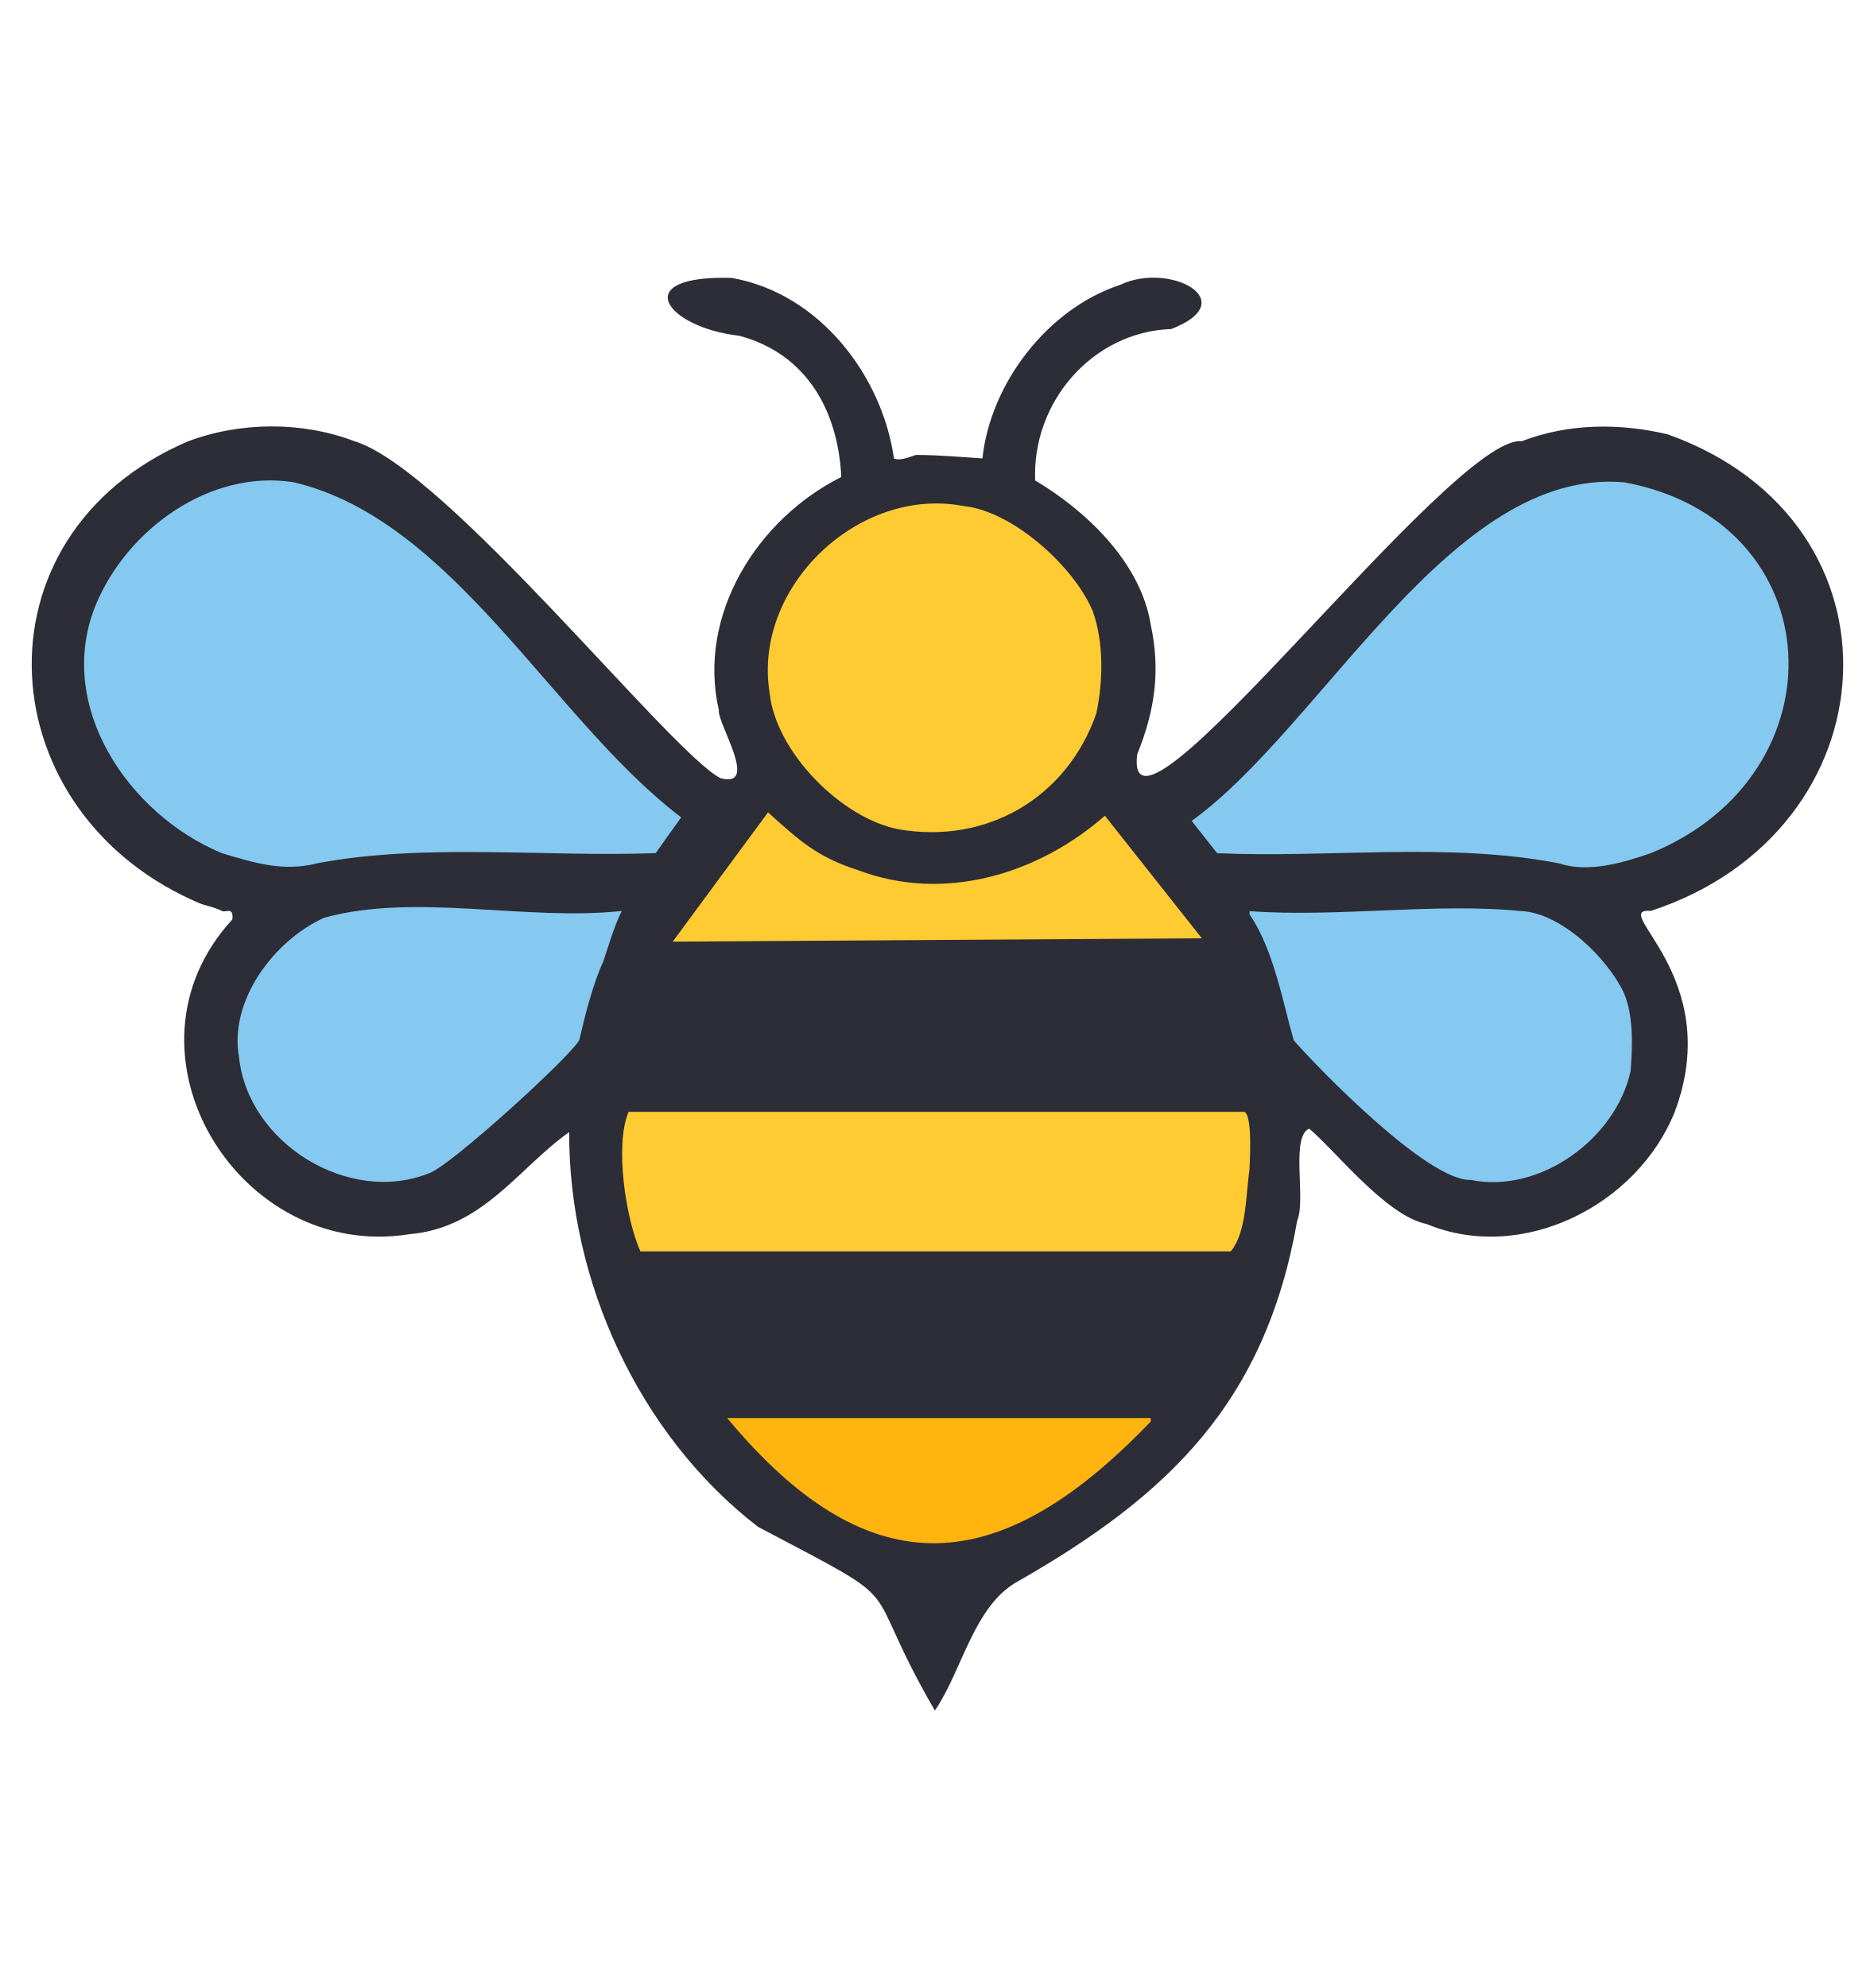
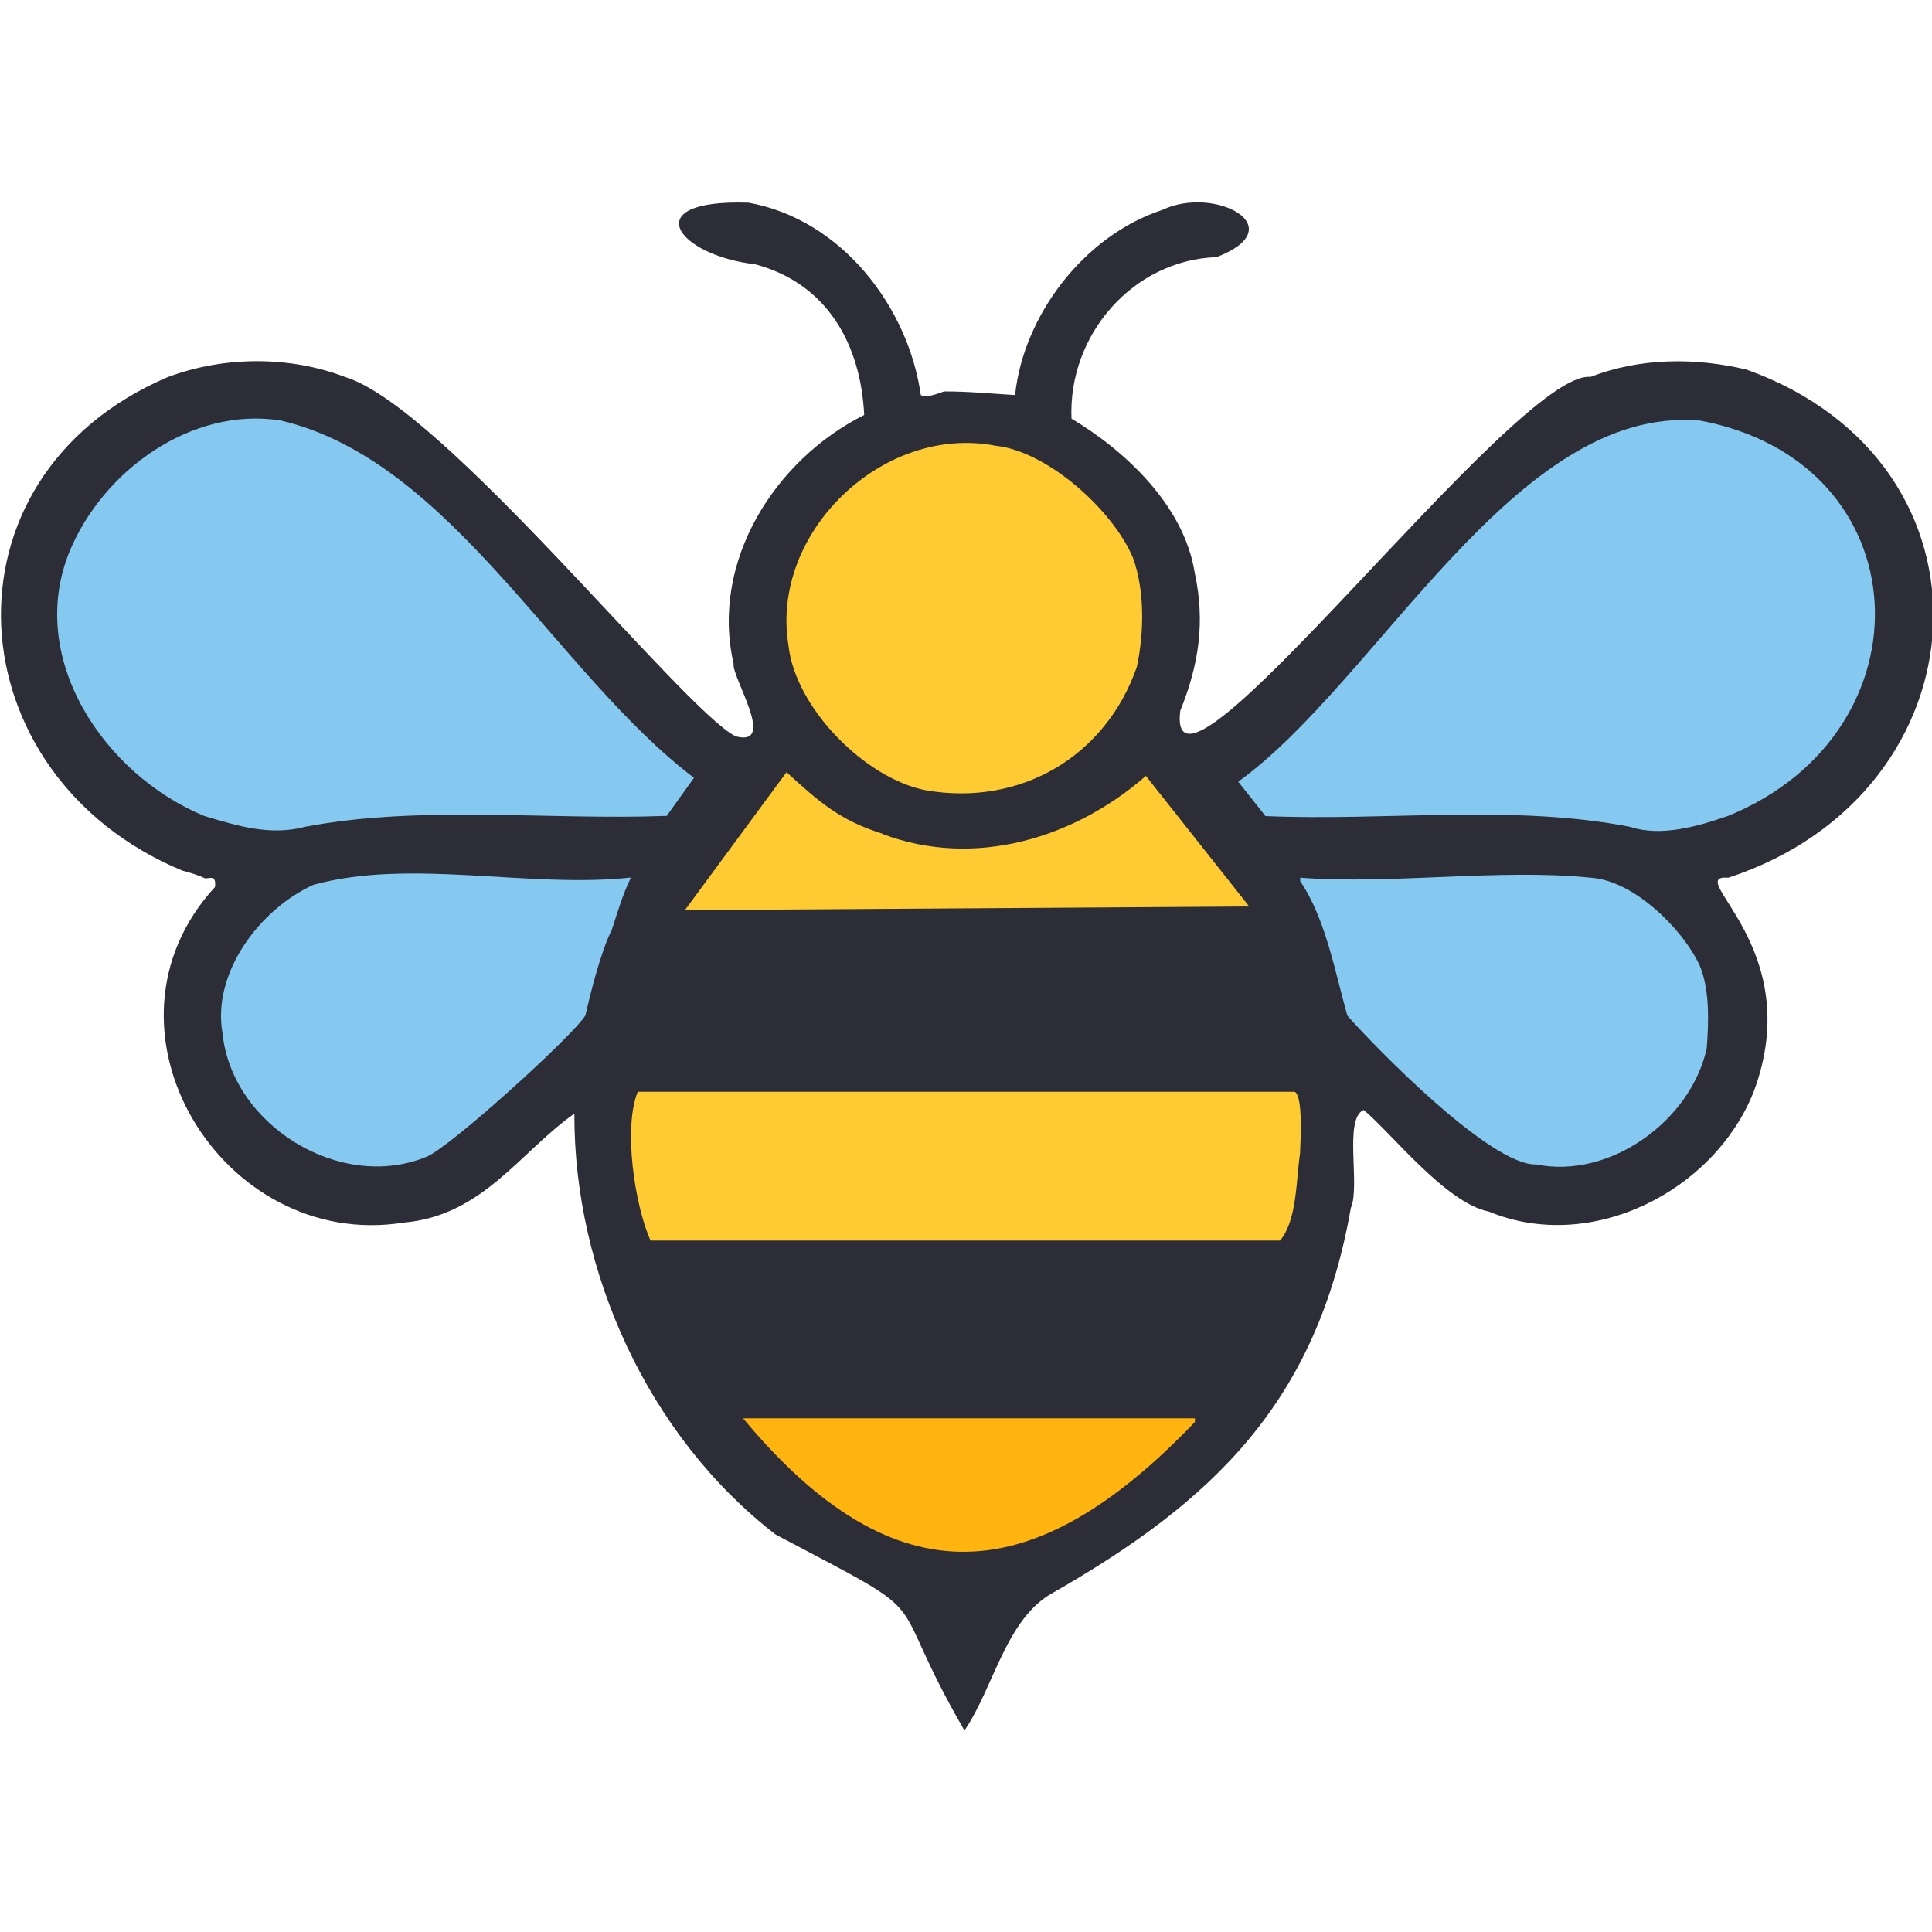
- <svg xmlns="http://www.w3.org/2000/svg" id="Layer_1" version="1.1" viewBox="0 0 195.4 207.3">
+ <svg xmlns="http://www.w3.org/2000/svg" id="Layer_1" version="1.1" viewBox="0 0 100 100">
  <g id="Generative_Object">
-     <path d="M76.37,28.99c9.17,1.64,15.65,10.26,16.86,18.81.7.35,2.07-.34,2.31-.36,2.38,0,4.51.21,6.92.36.82-7.76,6.73-15.58,14.37-18.1,5.11-2.45,12.9,1.68,5.32,4.61-8.17.28-14.53,7.58-14.19,15.79,5.05,3,10.99,8.37,12.06,15.08,1.02,4.77.43,8.9-1.42,13.48-1.58,12.83,32.82-33.43,40.1-32.65,4.88-1.88,10.25-1.91,15.26-.71,25.68,9.2,23.56,41.38-1.77,49.68-4.6-.32,7.79,6.75,2.48,20.94-3.9,9.77-15.93,15.86-25.9,11.71-4.24-.84-9.68-7.86-12.24-9.94-1.96.87-.3,7.43-1.24,9.58-3.32,19.01-13.48,28.68-29.1,37.61-4.62,2.49-5.84,9.34-8.69,13.49-8.31-14.34-1.74-10.34-18.45-19.16-12.47-9.62-19.75-25.71-19.69-41.16-5.3,3.75-8.97,9.99-16.68,10.65-17.82,2.85-31.15-19.03-18.45-32.82.16-1.41-.73-.67-1.07-.89-1.03-.46-1.59-.54-2.13-.71-22.35-9.29-24.37-38.44-1.42-48.26,5.5-2.06,11.9-2.09,17.39,0,9.61,2.96,32.92,32.46,38.15,35.13,4.1,1.09-.37-5.75-.18-7.1-2.28-9.93,4-19.93,12.77-24.31-.34-6.95-3.65-12.87-10.65-14.73-7.71-.88-11.63-6.37-.71-6.03Z" style="fill: #2c2d36;" />
+     <path d="M38.74,10.49c4.85.87,8.28,5.43,8.92,9.96.37.19,1.1-.18,1.22-.19,1.26,0,2.39.11,3.66.19.43-4.11,3.56-8.25,7.61-9.58,2.7-1.3,6.83.89,2.82,2.44-4.32.15-7.69,4.01-7.51,8.36,2.67,1.59,5.82,4.43,6.38,7.98.54,2.52.23,4.71-.75,7.14-.84,6.79,17.37-17.69,21.23-17.28,2.58-1,5.43-1.01,8.08-.38,13.59,4.87,12.47,21.9-.94,26.3-2.43-.17,4.12,3.57,1.31,11.08-2.06,5.17-8.43,8.39-13.71,6.2-2.24-.44-5.12-4.16-6.48-5.26-1.04.46-.16,3.93-.66,5.07-1.76,10.06-7.14,15.18-15.4,19.91-2.45,1.32-3.09,4.94-4.6,7.14-4.4-7.59-.92-5.47-9.77-10.14-6.6-5.09-10.45-13.61-10.42-21.79-2.81,1.98-4.75,5.29-8.83,5.64-9.43,1.51-16.49-10.07-9.77-17.37.08-.75-.39-.35-.57-.47-.55-.24-.84-.29-1.13-.38-11.83-4.92-12.9-20.35-.75-25.54,2.91-1.09,6.3-1.11,9.2,0,5.09,1.57,17.43,17.18,20.19,18.59,2.17.58-.2-3.04-.1-3.76-1.21-5.26,2.12-10.55,6.76-12.87-.18-3.68-1.93-6.81-5.64-7.8-4.08-.47-6.16-3.37-.38-3.19h0Z" style="fill: #2c2d36;" />
    <g>
-       <path d="M30.59,50.28c16.7,3.89,27.04,24.79,40.45,34.95l-2.66,3.73c-11.58.43-24.05-1.07-35.31,1.06-3.46.93-6.67-.07-9.94-1.06-9.73-4.03-17.46-15.4-13.13-25.91,3.26-7.85,11.88-14.12,20.58-12.77Z" style="fill: #85c8f0;" />
-       <path d="M169.34,50.28c21.83,4.03,22.97,30.45,2.84,38.68-3.06,1.06-6.58,2.06-9.58,1.07-11.51-2.24-23.92-.55-35.66-1.06l-2.66-3.37c13.69-9.88,27.05-36.85,45.07-35.31Z" style="fill: #85c8f0;" />
-       <path d="M62.89,100.32c-1.06,2.26-1.99,6.01-2.48,8.16-1.23,2-13.42,13.07-15.61,13.84-8.41,3.41-18.94-3.11-19.87-12.07-1.07-5.92,3.65-12.18,8.87-14.55,9.5-2.63,21.15.38,31.05-.71-.85,1.72-1.34,3.51-1.95,5.32Z" style="fill: #85c8f0;" />
-       <path d="M158.7,95c4.19.25,8.95,4.93,10.65,8.52,1.04,2.39.9,5.63.71,8.16-1.53,7.04-9.44,12.83-16.68,11.36-4.45.15-15.79-11.53-18.45-14.55-1.14-3.94-2.11-9.53-4.61-13.13v-.35c9.07.68,19.48-.91,28.39,0Z" style="fill: #85c8f0;" />
+       <path d="M14.51,21.76c8.84,2.06,14.31,13.12,21.41,18.5l-1.41,1.97c-6.13.23-12.73-.57-18.69.56-1.83.49-3.53-.04-5.26-.56-5.15-2.13-9.24-8.15-6.95-13.71,1.73-4.16,6.29-7.47,10.89-6.76h0Z" style="fill: #85c8f0;" />
+       <path d="M87.95,21.76c11.55,2.13,12.16,16.12,1.5,20.47-1.62.56-3.48,1.09-5.07.57-6.09-1.19-12.66-.29-18.88-.56l-1.41-1.78c7.25-5.23,14.32-19.51,23.86-18.69h0Z" style="fill: #85c8f0;" />
+       <path d="M31.61,48.24c-.56,1.2-1.05,3.18-1.31,4.32-.65,1.06-7.1,6.92-8.26,7.33-4.45,1.8-10.03-1.65-10.52-6.39-.57-3.13,1.93-6.45,4.7-7.7,5.03-1.39,11.2.2,16.44-.38-.45.91-.71,1.86-1.03,2.82h0Z" style="fill: #85c8f0;" />
+       <path d="M82.32,45.43c2.22.13,4.74,2.61,5.64,4.51.55,1.27.48,2.98.38,4.32-.81,3.73-5,6.79-8.83,6.01-2.36.08-8.36-6.1-9.77-7.7-.6-2.09-1.12-5.04-2.44-6.95v-.19c4.8.36,10.31-.48,15.03,0h0Z" style="fill: #85c8f0;" />
      <g>
-         <path d="M100.5,52.77c5.12.51,11.57,6.35,13.48,11,1.15,3.24,1.07,7.33.35,10.65-3.08,8.8-11.43,13.63-20.58,12.06-5.96-1.12-12.83-8.04-13.48-14.19-1.81-11.04,9.25-21.63,20.23-19.52Z" style="fill: #fecb32;" />
-         <path d="M89.5,90.74c8.95,3.39,18.75.44,25.73-5.68l10.11,12.78-55.18.35,9.94-13.48c3.22,2.91,5.16,4.69,9.4,6.03Z" style="fill: #fecb32;" />
-         <path d="M130.31,121.97c-.4,2.67-.28,6.49-1.95,8.52,0,0-61.57,0-61.57,0-1.55-3.48-2.69-11.06-1.24-14.55,0,0,64.23,0,64.23,0,.85.38.57,5.03.53,6.03Z" style="fill: #fecb32;" />
-         <path d="M120.02,147.87v.35c-15.61,16.31-29.21,17.67-44.18-.35h44.18Z" style="fill: #ffb410;" />
+         <path d="M51.51,23.07c2.71.27,6.12,3.36,7.14,5.82.61,1.71.57,3.88.19,5.64-1.63,4.66-6.05,7.21-10.89,6.38-3.15-.59-6.79-4.26-7.14-7.51-.96-5.84,4.9-11.45,10.71-10.33h0Z" style="fill: #fecb32;" />
+         <path d="M45.69,43.17c4.74,1.79,9.92.23,13.62-3.01l5.35,6.76-29.21.19,5.26-7.14c1.7,1.54,2.73,2.48,4.98,3.19Z" style="fill: #fecb32;" />
+         <path d="M67.29,59.7c-.21,1.41-.15,3.44-1.03,4.51h-32.59c-.82-1.84-1.42-5.85-.66-7.7h34c.45.2.3,2.66.28,3.19Z" style="fill: #fecb32;" />
+         <path d="M61.85,73.41v.19c-8.26,8.63-15.46,9.35-23.39-.19h23.39Z" style="fill: #ffb410;" />
      </g>
    </g>
  </g>
</svg>
